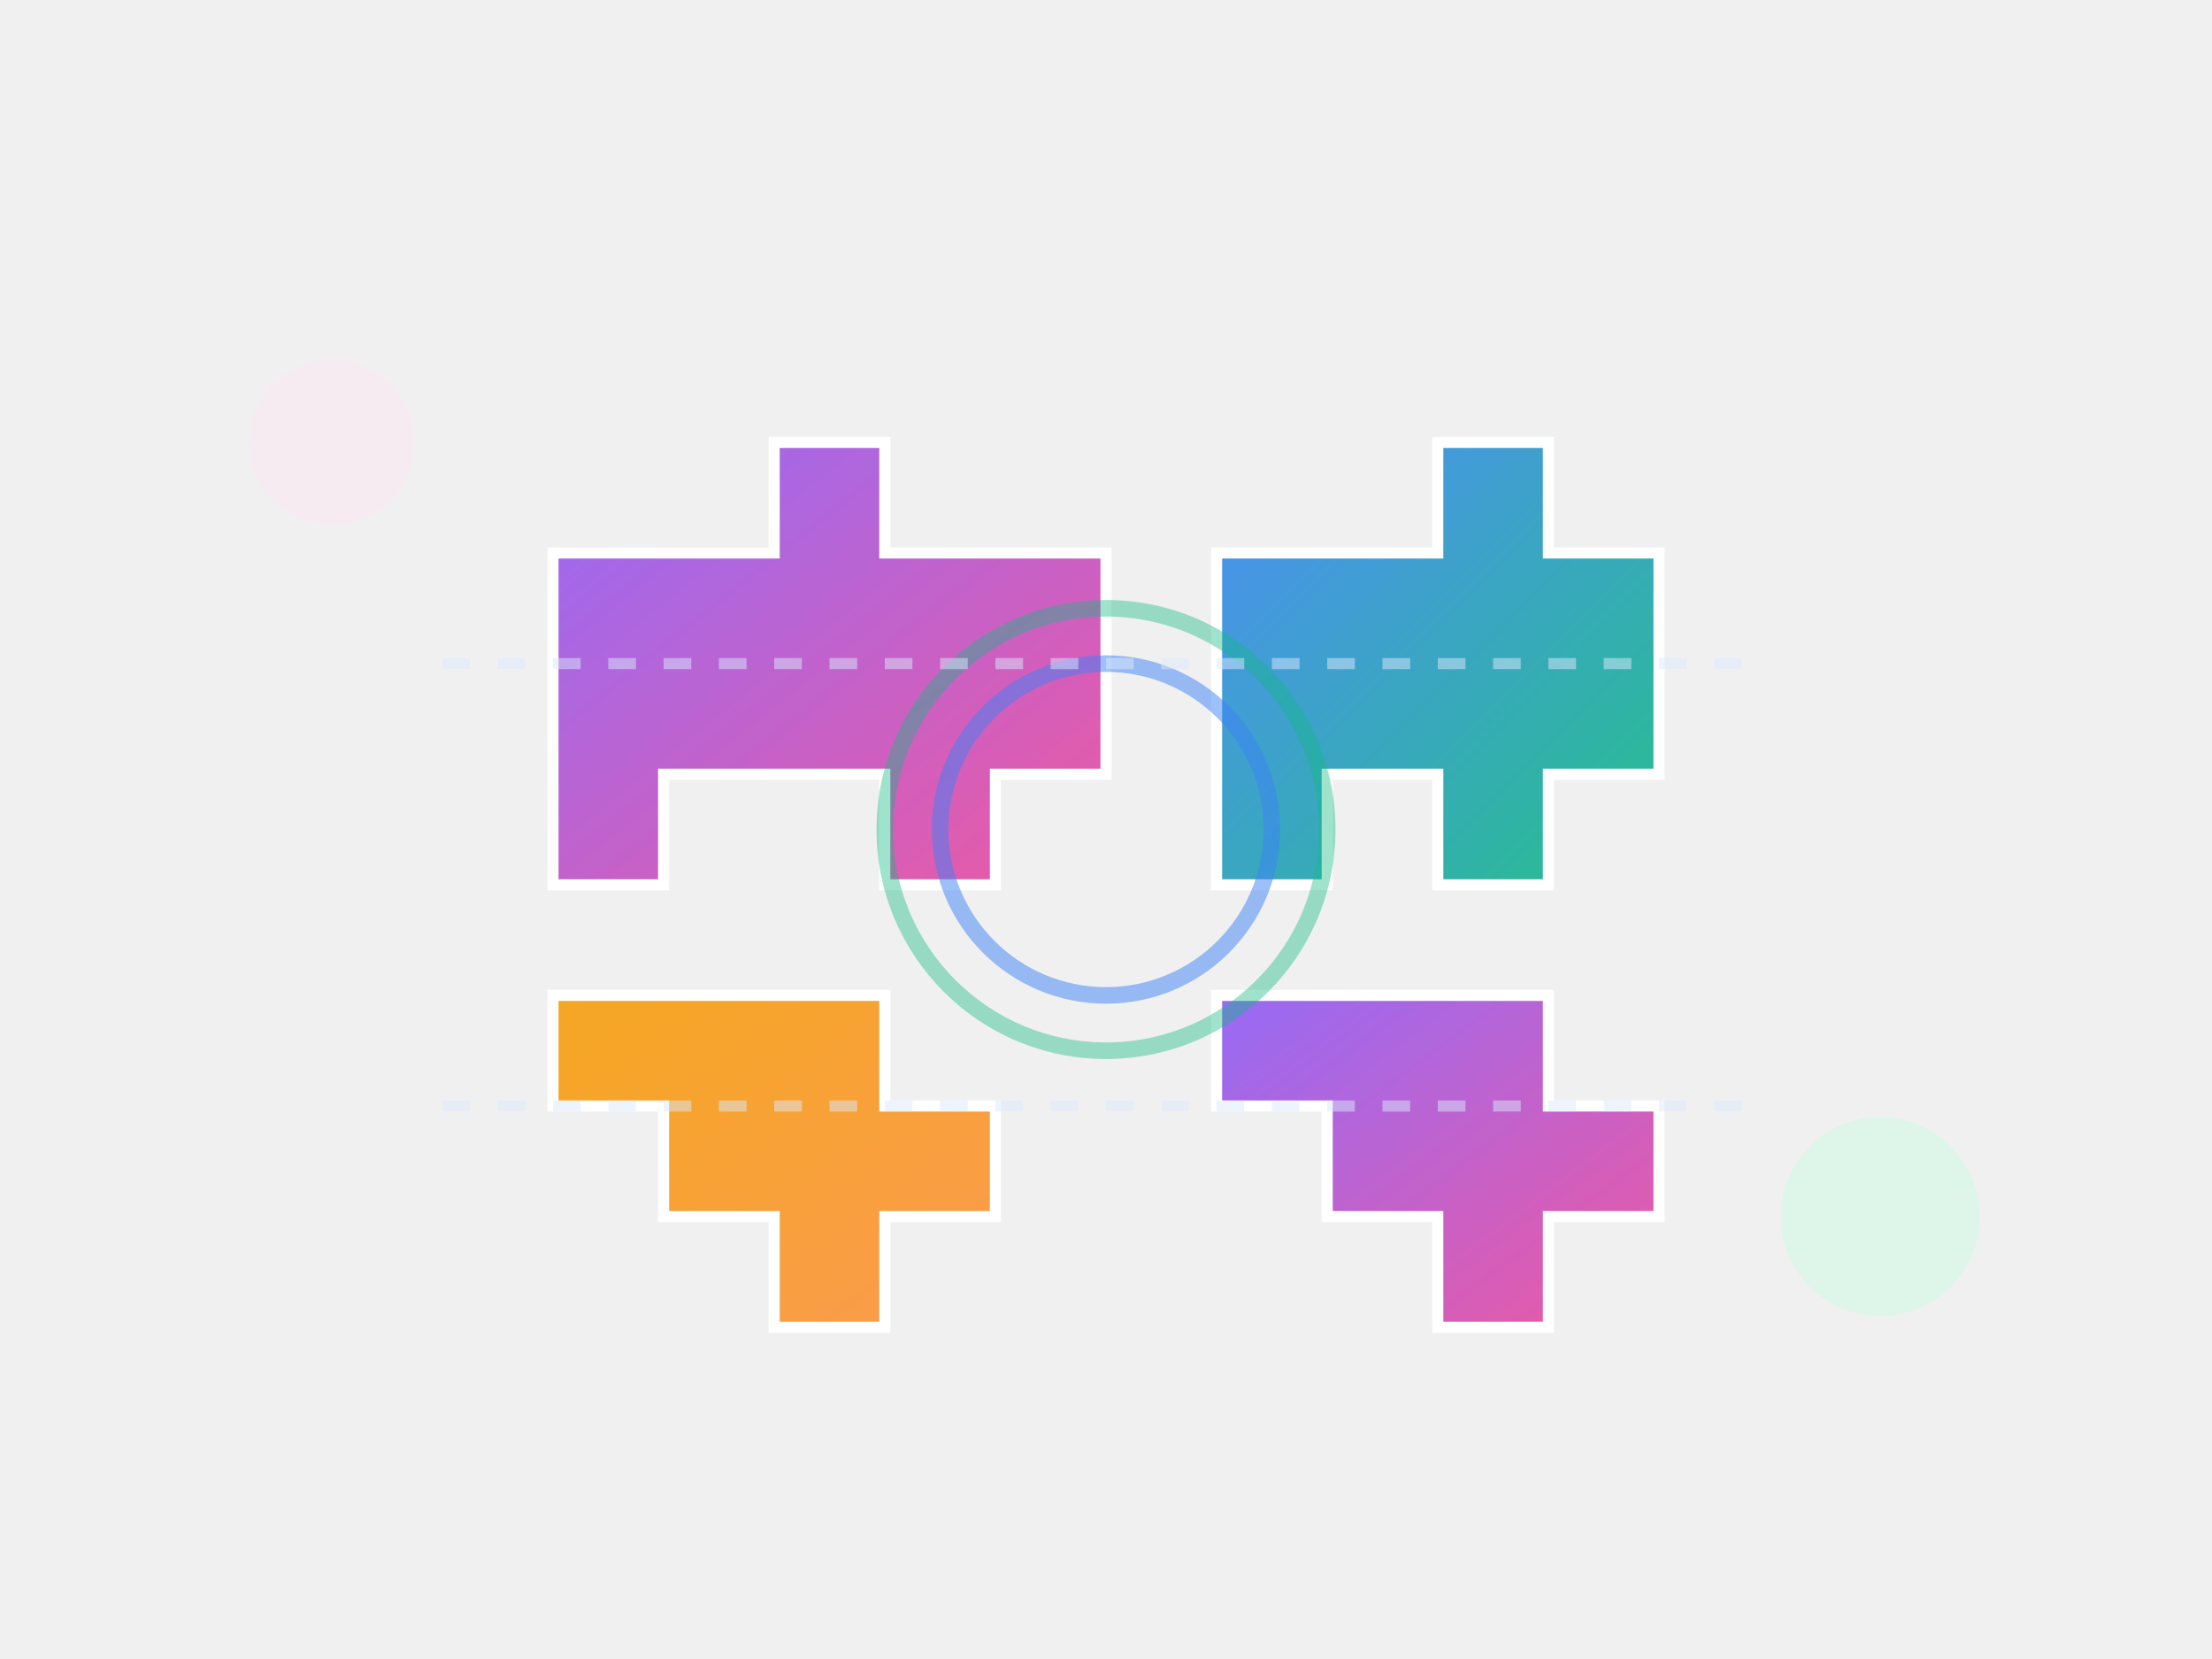
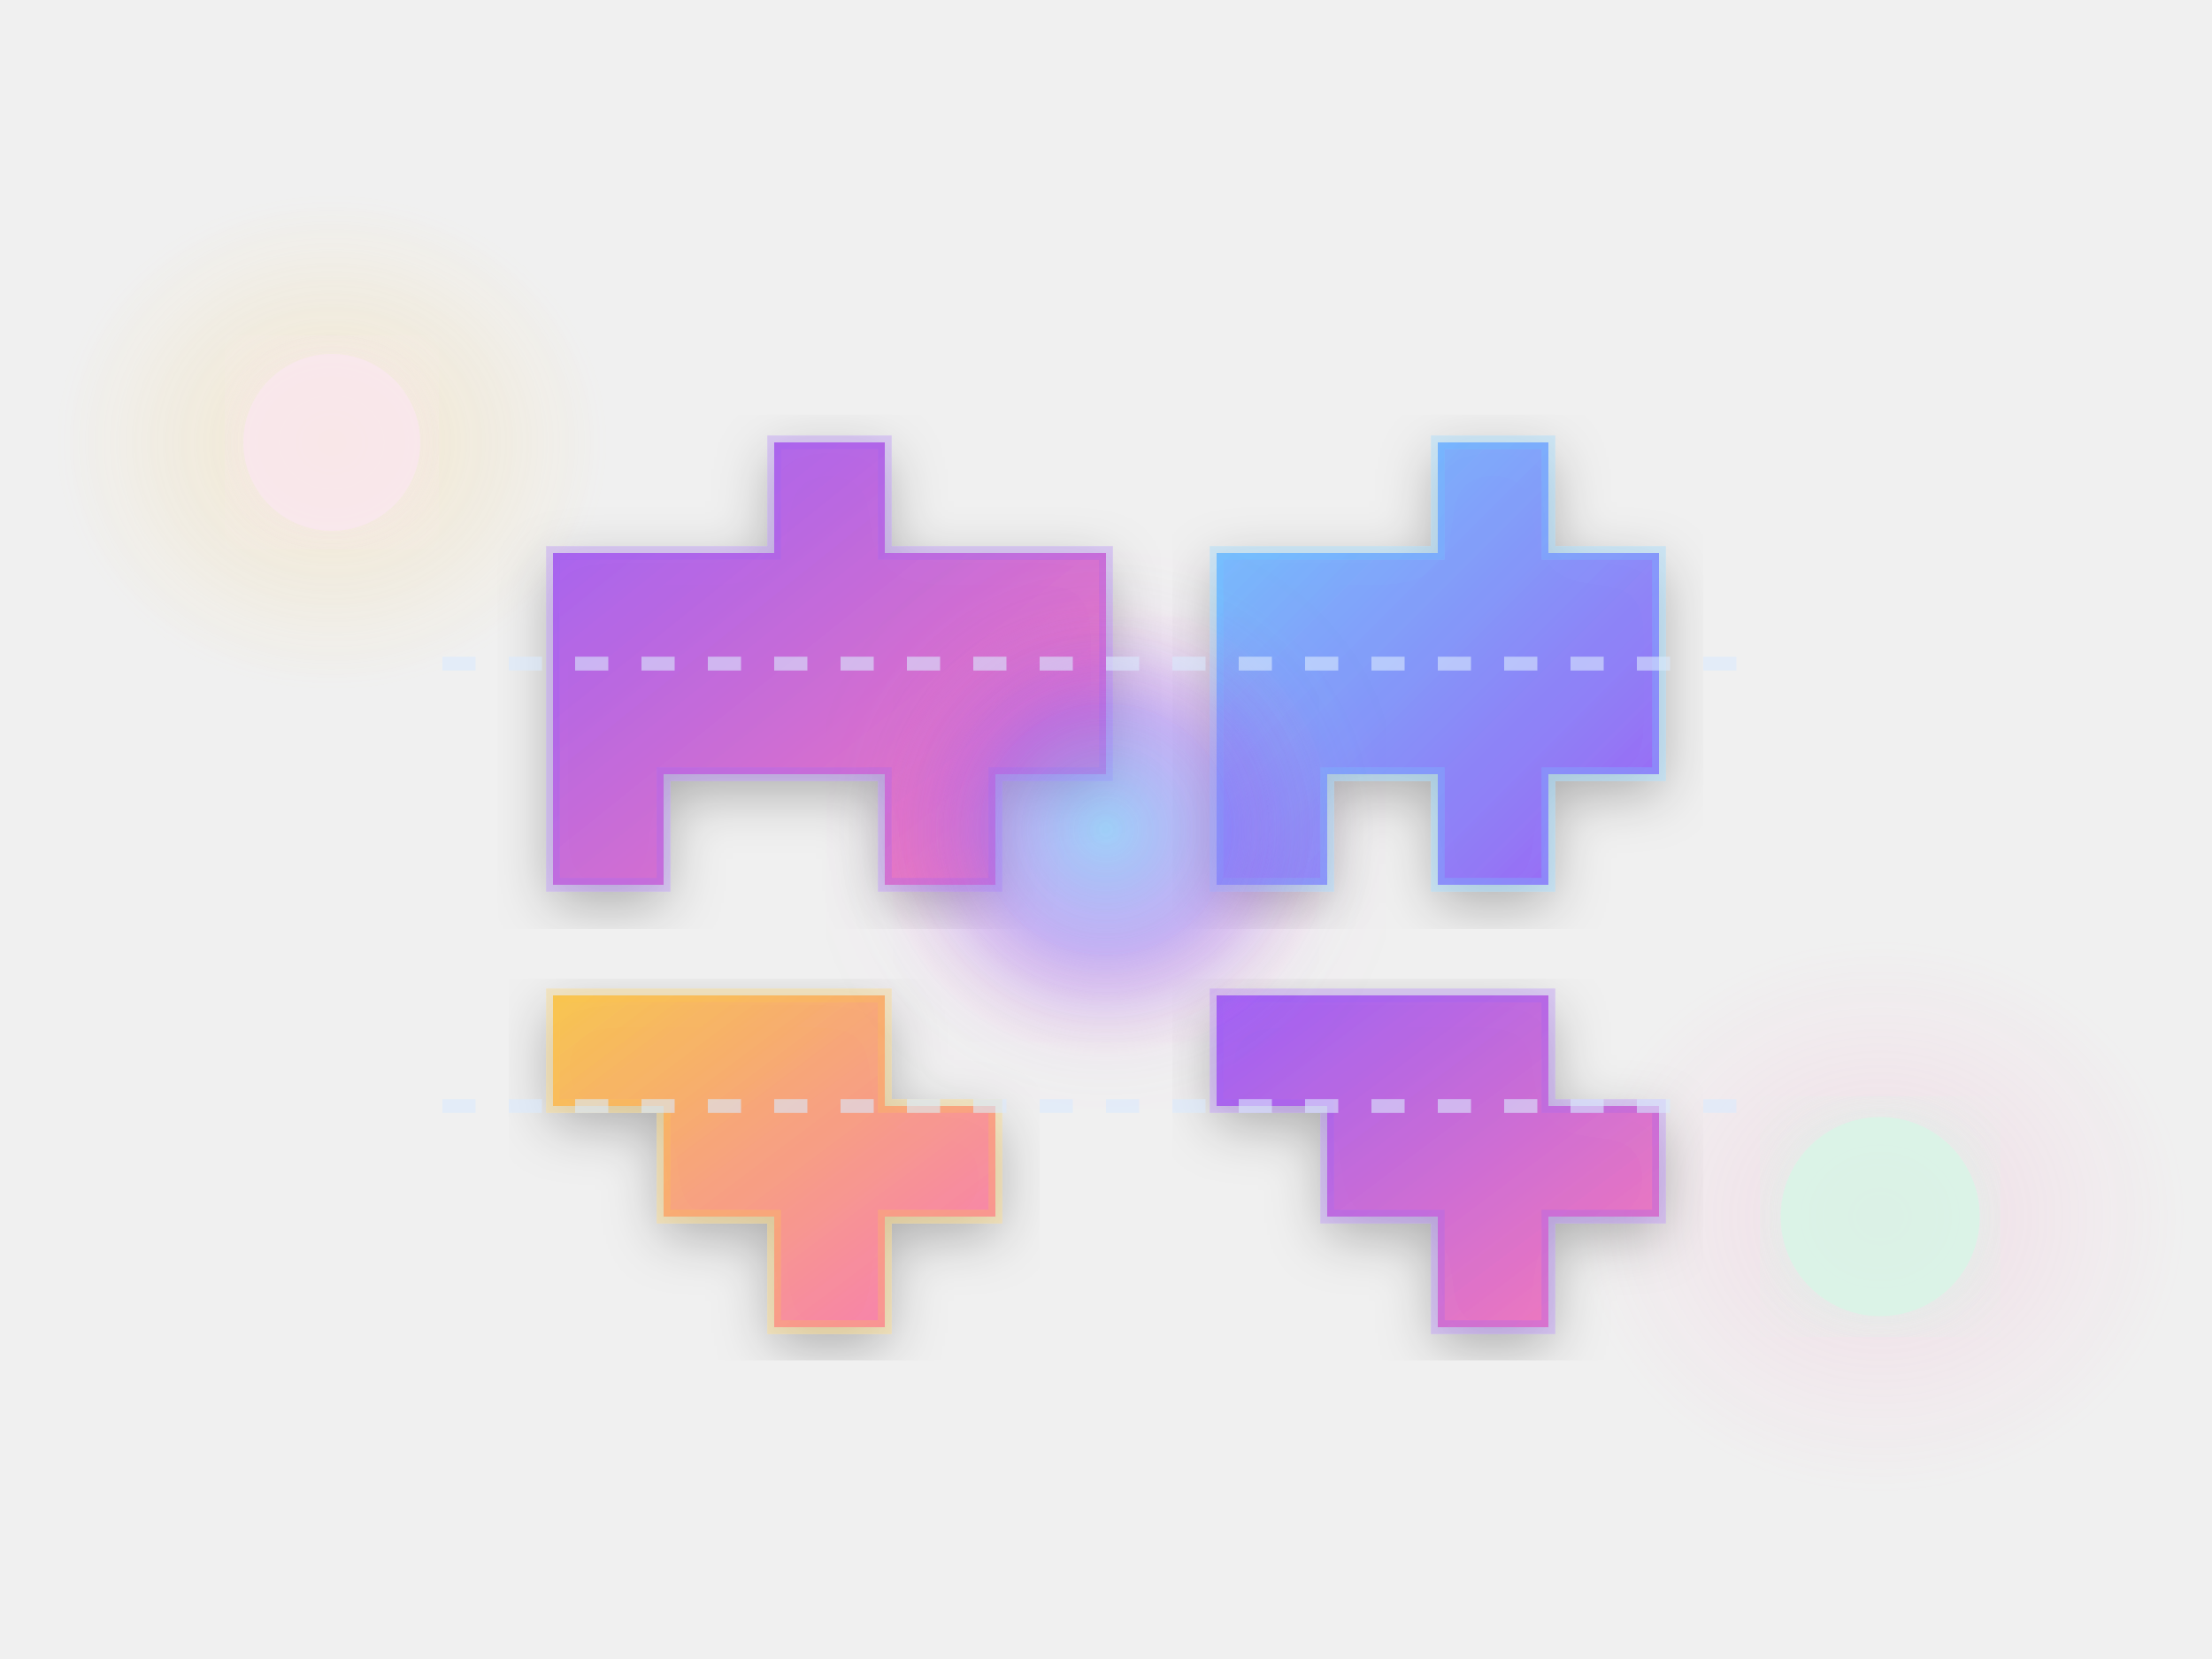
<svg xmlns="http://www.w3.org/2000/svg" viewBox="0 0 400 300" width="400" height="300">
  <defs>
-     <linearGradient id="puzzleGradient1" x1="0%" y1="0%" x2="100%" y2="100%">
-       <stop offset="0%" style="stop-color:#8B5CF6;stop-opacity:1" />
-       <stop offset="100%" style="stop-color:#EC4899;stop-opacity:1" />
+     <linearGradient id="puzzleGrad1" x1="0%" y1="0%" x2="100%" y2="100%">
+       <stop offset="0%" style="stop-color:#9B5CF6;stop-opacity:1" />
+       <stop offset="100%" style="stop-color:#F977B7;stop-opacity:1" />
    </linearGradient>
-     <linearGradient id="puzzleGradient2" x1="0%" y1="0%" x2="100%" y2="100%">
-       <stop offset="0%" style="stop-color:#3B82F6;stop-opacity:1" />
-       <stop offset="100%" style="stop-color:#10B981;stop-opacity:1" />
+     <linearGradient id="puzzleGrad2" x1="0%" y1="0%" x2="100%" y2="100%">
+       <stop offset="0%" style="stop-color:#6CC8FF;stop-opacity:1" />
+       <stop offset="100%" style="stop-color:#9B5CF6;stop-opacity:1" />
    </linearGradient>
-     <linearGradient id="puzzleGradient3" x1="0%" y1="0%" x2="100%" y2="100%">
-       <stop offset="0%" style="stop-color:#F59E0B;stop-opacity:1" />
-       <stop offset="100%" style="stop-color:#FB923C;stop-opacity:1" />
+     <linearGradient id="puzzleGrad3" x1="0%" y1="0%" x2="100%" y2="100%">
+       <stop offset="0%" style="stop-color:#F9C449;stop-opacity:1" />
+       <stop offset="100%" style="stop-color:#F977B7;stop-opacity:1" />
    </linearGradient>
+     <radialGradient id="breathGrad" cx="50%" cy="50%">
+       <stop offset="0%" style="stop-color:#6CC8FF;stop-opacity:0.5" />
+       <stop offset="70%" style="stop-color:#9B5CF6;stop-opacity:0.3" />
+       <stop offset="100%" style="stop-color:#F977B7;stop-opacity:0" />
+     </radialGradient>
+     <radialGradient id="bgBlob1" cx="50%" cy="50%">
+       <stop offset="0%" style="stop-color:#F9C449;stop-opacity:0.35" />
+       <stop offset="100%" style="stop-color:#F9C449;stop-opacity:0" />
+     </radialGradient>
+     <radialGradient id="bgBlob2" cx="50%" cy="50%">
+       <stop offset="0%" style="stop-color:#F977B7;stop-opacity:0.3" />
+       <stop offset="100%" style="stop-color:#F977B7;stop-opacity:0" />
+     </radialGradient>
+     <filter id="puzzleShadow">
+       <feGaussianBlur in="SourceAlpha" stdDeviation="5" />
+       <feOffset dx="0" dy="3" result="offsetblur" />
+       <feComponentTransfer>
+         <feFuncA type="linear" slope="0.3" />
+       </feComponentTransfer>
+       <feMerge>
+         <feMergeNode />
+         <feMergeNode in="SourceGraphic" />
+       </feMerge>
+     </filter>
+     <filter id="puzzleGlow">
+       <feGaussianBlur stdDeviation="8" result="coloredBlur" />
+       <feMerge>
+         <feMergeNode in="coloredBlur" />
+         <feMergeNode in="SourceGraphic" />
+       </feMerge>
+     </filter>
  </defs>
-   <path d="M 100 100 L 140 100 L 140 80 L 160 80 L 160 100 L 200 100 L 200 140 L 180 140 L 180 160 L 160 160 L 160 140 L 120 140 L 120 160 L 100 160 Z" fill="url(#puzzleGradient1)" opacity="0.9">
-     <animate attributeName="opacity" values="0.9;1;0.9" dur="3s" repeatCount="indefinite" />
-   </path>
-   <path d="M 100 100 L 140 100 L 140 80 L 160 80 L 160 100 L 200 100 L 200 140 L 180 140 L 180 160 L 160 160 L 160 140 L 120 140 L 120 160 L 100 160 Z" fill="none" stroke="#fff" stroke-width="2" />
-   <path d="M 220 100 L 260 100 L 260 80 L 280 80 L 280 100 L 300 100 L 300 140 L 280 140 L 280 160 L 260 160 L 260 140 L 240 140 L 240 160 L 220 160 Z" fill="url(#puzzleGradient2)" opacity="0.9">
-     <animate attributeName="opacity" values="0.9;1;0.9" dur="3s" begin="0.5s" repeatCount="indefinite" />
-   </path>
-   <path d="M 220 100 L 260 100 L 260 80 L 280 80 L 280 100 L 300 100 L 300 140 L 280 140 L 280 160 L 260 160 L 260 140 L 240 140 L 240 160 L 220 160 Z" fill="none" stroke="#fff" stroke-width="2" />
-   <path d="M 120 180 L 160 180 L 160 200 L 180 200 L 180 220 L 160 220 L 160 240 L 140 240 L 140 220 L 120 220 L 120 200 L 100 200 L 100 180 Z" fill="url(#puzzleGradient3)" opacity="0.9">
-     <animate attributeName="opacity" values="0.9;1;0.9" dur="3s" begin="1s" repeatCount="indefinite" />
-   </path>
-   <path d="M 120 180 L 160 180 L 160 200 L 180 200 L 180 220 L 160 220 L 160 240 L 140 240 L 140 220 L 120 220 L 120 200 L 100 200 L 100 180 Z" fill="none" stroke="#fff" stroke-width="2" />
-   <path d="M 240 180 L 280 180 L 280 200 L 300 200 L 300 220 L 280 220 L 280 240 L 260 240 L 260 220 L 240 220 L 240 200 L 220 200 L 220 180 Z" fill="url(#puzzleGradient1)" opacity="0.9">
-     <animate attributeName="opacity" values="0.9;1;0.9" dur="3s" begin="1.5s" repeatCount="indefinite" />
-   </path>
-   <path d="M 240 180 L 280 180 L 280 200 L 300 200 L 300 220 L 280 220 L 280 240 L 260 240 L 260 220 L 240 220 L 240 200 L 220 200 L 220 180 Z" fill="none" stroke="#fff" stroke-width="2" />
-   <circle cx="200" cy="150" r="40" fill="none" stroke="#10B981" stroke-width="3" opacity="0.4">
-     <animate attributeName="r" values="40;50;40" dur="4s" repeatCount="indefinite" />
-     <animate attributeName="opacity" values="0.4;0.6;0.4" dur="4s" repeatCount="indefinite" />
+   <ellipse cx="60" cy="80" rx="50" ry="45" fill="url(#bgBlob1)" opacity="0.6" />
+   <ellipse cx="340" cy="220" rx="55" ry="50" fill="url(#bgBlob2)" opacity="0.5" />
+   <g filter="url(#puzzleShadow)">
+     <path d="M 100 100 L 140 100 L 140 80 L 160 80 L 160 100 L 200 100 L 200 140 L 180 140 L 180 160 L 160 160 L 160 140 L 120 140 L 120 160 L 100 160 Z" fill="url(#puzzleGrad1)" opacity="0.95">
+       <animate attributeName="opacity" values="0.95;1;0.95" dur="3.5s" repeatCount="indefinite" />
+     </path>
+     <path d="M 100 100 L 140 100 L 140 80 L 160 80 L 160 100 L 200 100 L 200 140 L 180 140 L 180 160 L 160 160 L 160 140 L 120 140 L 120 160 L 100 160 Z" fill="none" stroke="rgba(155, 92, 246, 0.25)" stroke-width="2.5" />
+   </g>
+   <g filter="url(#puzzleShadow)">
+     <path d="M 220 100 L 260 100 L 260 80 L 280 80 L 280 100 L 300 100 L 300 140 L 280 140 L 280 160 L 260 160 L 260 140 L 240 140 L 240 160 L 220 160 Z" fill="url(#puzzleGrad2)" opacity="0.95">
+       <animate attributeName="opacity" values="0.95;1;0.95" dur="3.5s" begin="0.6s" repeatCount="indefinite" />
+     </path>
+     <path d="M 220 100 L 260 100 L 260 80 L 280 80 L 280 100 L 300 100 L 300 140 L 280 140 L 280 160 L 260 160 L 260 140 L 240 140 L 240 160 L 220 160 Z" fill="none" stroke="rgba(108, 200, 255, 0.25)" stroke-width="2.5" />
+   </g>
+   <g filter="url(#puzzleShadow)">
+     <path d="M 120 180 L 160 180 L 160 200 L 180 200 L 180 220 L 160 220 L 160 240 L 140 240 L 140 220 L 120 220 L 120 200 L 100 200 L 100 180 Z" fill="url(#puzzleGrad3)" opacity="0.95">
+       <animate attributeName="opacity" values="0.95;1;0.95" dur="3.5s" begin="1.2s" repeatCount="indefinite" />
+     </path>
+     <path d="M 120 180 L 160 180 L 160 200 L 180 200 L 180 220 L 160 220 L 160 240 L 140 240 L 140 220 L 120 220 L 120 200 L 100 200 L 100 180 Z" fill="none" stroke="rgba(249, 196, 73, 0.25)" stroke-width="2.5" />
+   </g>
+   <g filter="url(#puzzleShadow)">
+     <path d="M 240 180 L 280 180 L 280 200 L 300 200 L 300 220 L 280 220 L 280 240 L 260 240 L 260 220 L 240 220 L 240 200 L 220 200 L 220 180 Z" fill="url(#puzzleGrad1)" opacity="0.95">
+       <animate attributeName="opacity" values="0.95;1;0.95" dur="3.5s" begin="1.8s" repeatCount="indefinite" />
+     </path>
+     <path d="M 240 180 L 280 180 L 280 200 L 300 200 L 300 220 L 280 220 L 280 240 L 260 240 L 260 220 L 240 220 L 240 200 L 220 200 L 220 180 Z" fill="none" stroke="rgba(155, 92, 246, 0.25)" stroke-width="2.5" />
+   </g>
+   <circle cx="200" cy="150" r="42" fill="url(#breathGrad)" opacity="0.5" filter="url(#puzzleGlow)">
+     <animate attributeName="r" values="42;52;42" dur="4s" repeatCount="indefinite" />
+     <animate attributeName="opacity" values="0.5;0.7;0.5" dur="4s" repeatCount="indefinite" />
  </circle>
-   <circle cx="200" cy="150" r="30" fill="none" stroke="#3B82F6" stroke-width="3" opacity="0.5">
-     <animate attributeName="r" values="30;35;30" dur="4s" begin="1s" repeatCount="indefinite" />
-     <animate attributeName="opacity" values="0.5;0.7;0.5" dur="4s" begin="1s" repeatCount="indefinite" />
+   <circle cx="200" cy="150" r="32" fill="url(#breathGrad)" opacity="0.6" filter="url(#puzzleGlow)">
+     <animate attributeName="r" values="32;37;32" dur="4s" begin="1s" repeatCount="indefinite" />
+     <animate attributeName="opacity" values="0.6;0.8;0.6" dur="4s" begin="1s" repeatCount="indefinite" />
  </circle>
-   <line x1="80" y1="120" x2="320" y2="120" stroke="#DBEAFE" stroke-width="2" stroke-dasharray="5,5" opacity="0.5">
-     <animate attributeName="opacity" values="0.5;0.8;0.5" dur="2s" repeatCount="indefinite" />
+   <line x1="80" y1="120" x2="320" y2="120" stroke="#DBEAFE" stroke-width="2.5" stroke-dasharray="6,6" opacity="0.6">
+     <animate attributeName="opacity" values="0.6;0.9;0.6" dur="2.5s" repeatCount="indefinite" />
  </line>
-   <line x1="80" y1="200" x2="320" y2="200" stroke="#DBEAFE" stroke-width="2" stroke-dasharray="5,5" opacity="0.5">
-     <animate attributeName="opacity" values="0.5;0.8;0.5" dur="2s" begin="1s" repeatCount="indefinite" />
+   <line x1="80" y1="200" x2="320" y2="200" stroke="#DBEAFE" stroke-width="2.5" stroke-dasharray="6,6" opacity="0.6">
+     <animate attributeName="opacity" values="0.6;0.9;0.6" dur="2.5s" begin="1.25s" repeatCount="indefinite" />
  </line>
-   <circle cx="60" cy="80" r="15" fill="#FCE7F3" opacity="0.6">
-     <animate attributeName="r" values="15;18;15" dur="3s" repeatCount="indefinite" />
+   <circle cx="60" cy="80" r="16" fill="#FCE7F3" opacity="0.7" filter="url(#puzzleGlow)">
+     <animate attributeName="r" values="16;20;16" dur="3.5s" repeatCount="indefinite" />
  </circle>
-   <circle cx="340" cy="220" r="18" fill="#D1FAE5" opacity="0.6">
-     <animate attributeName="r" values="18;22;18" dur="3s" begin="1.5s" repeatCount="indefinite" />
+   <circle cx="340" cy="220" r="18" fill="#D1FAE5" opacity="0.7" filter="url(#puzzleGlow)">
+     <animate attributeName="r" values="18;23;18" dur="3.5s" begin="1.75s" repeatCount="indefinite" />
  </circle>
</svg>
